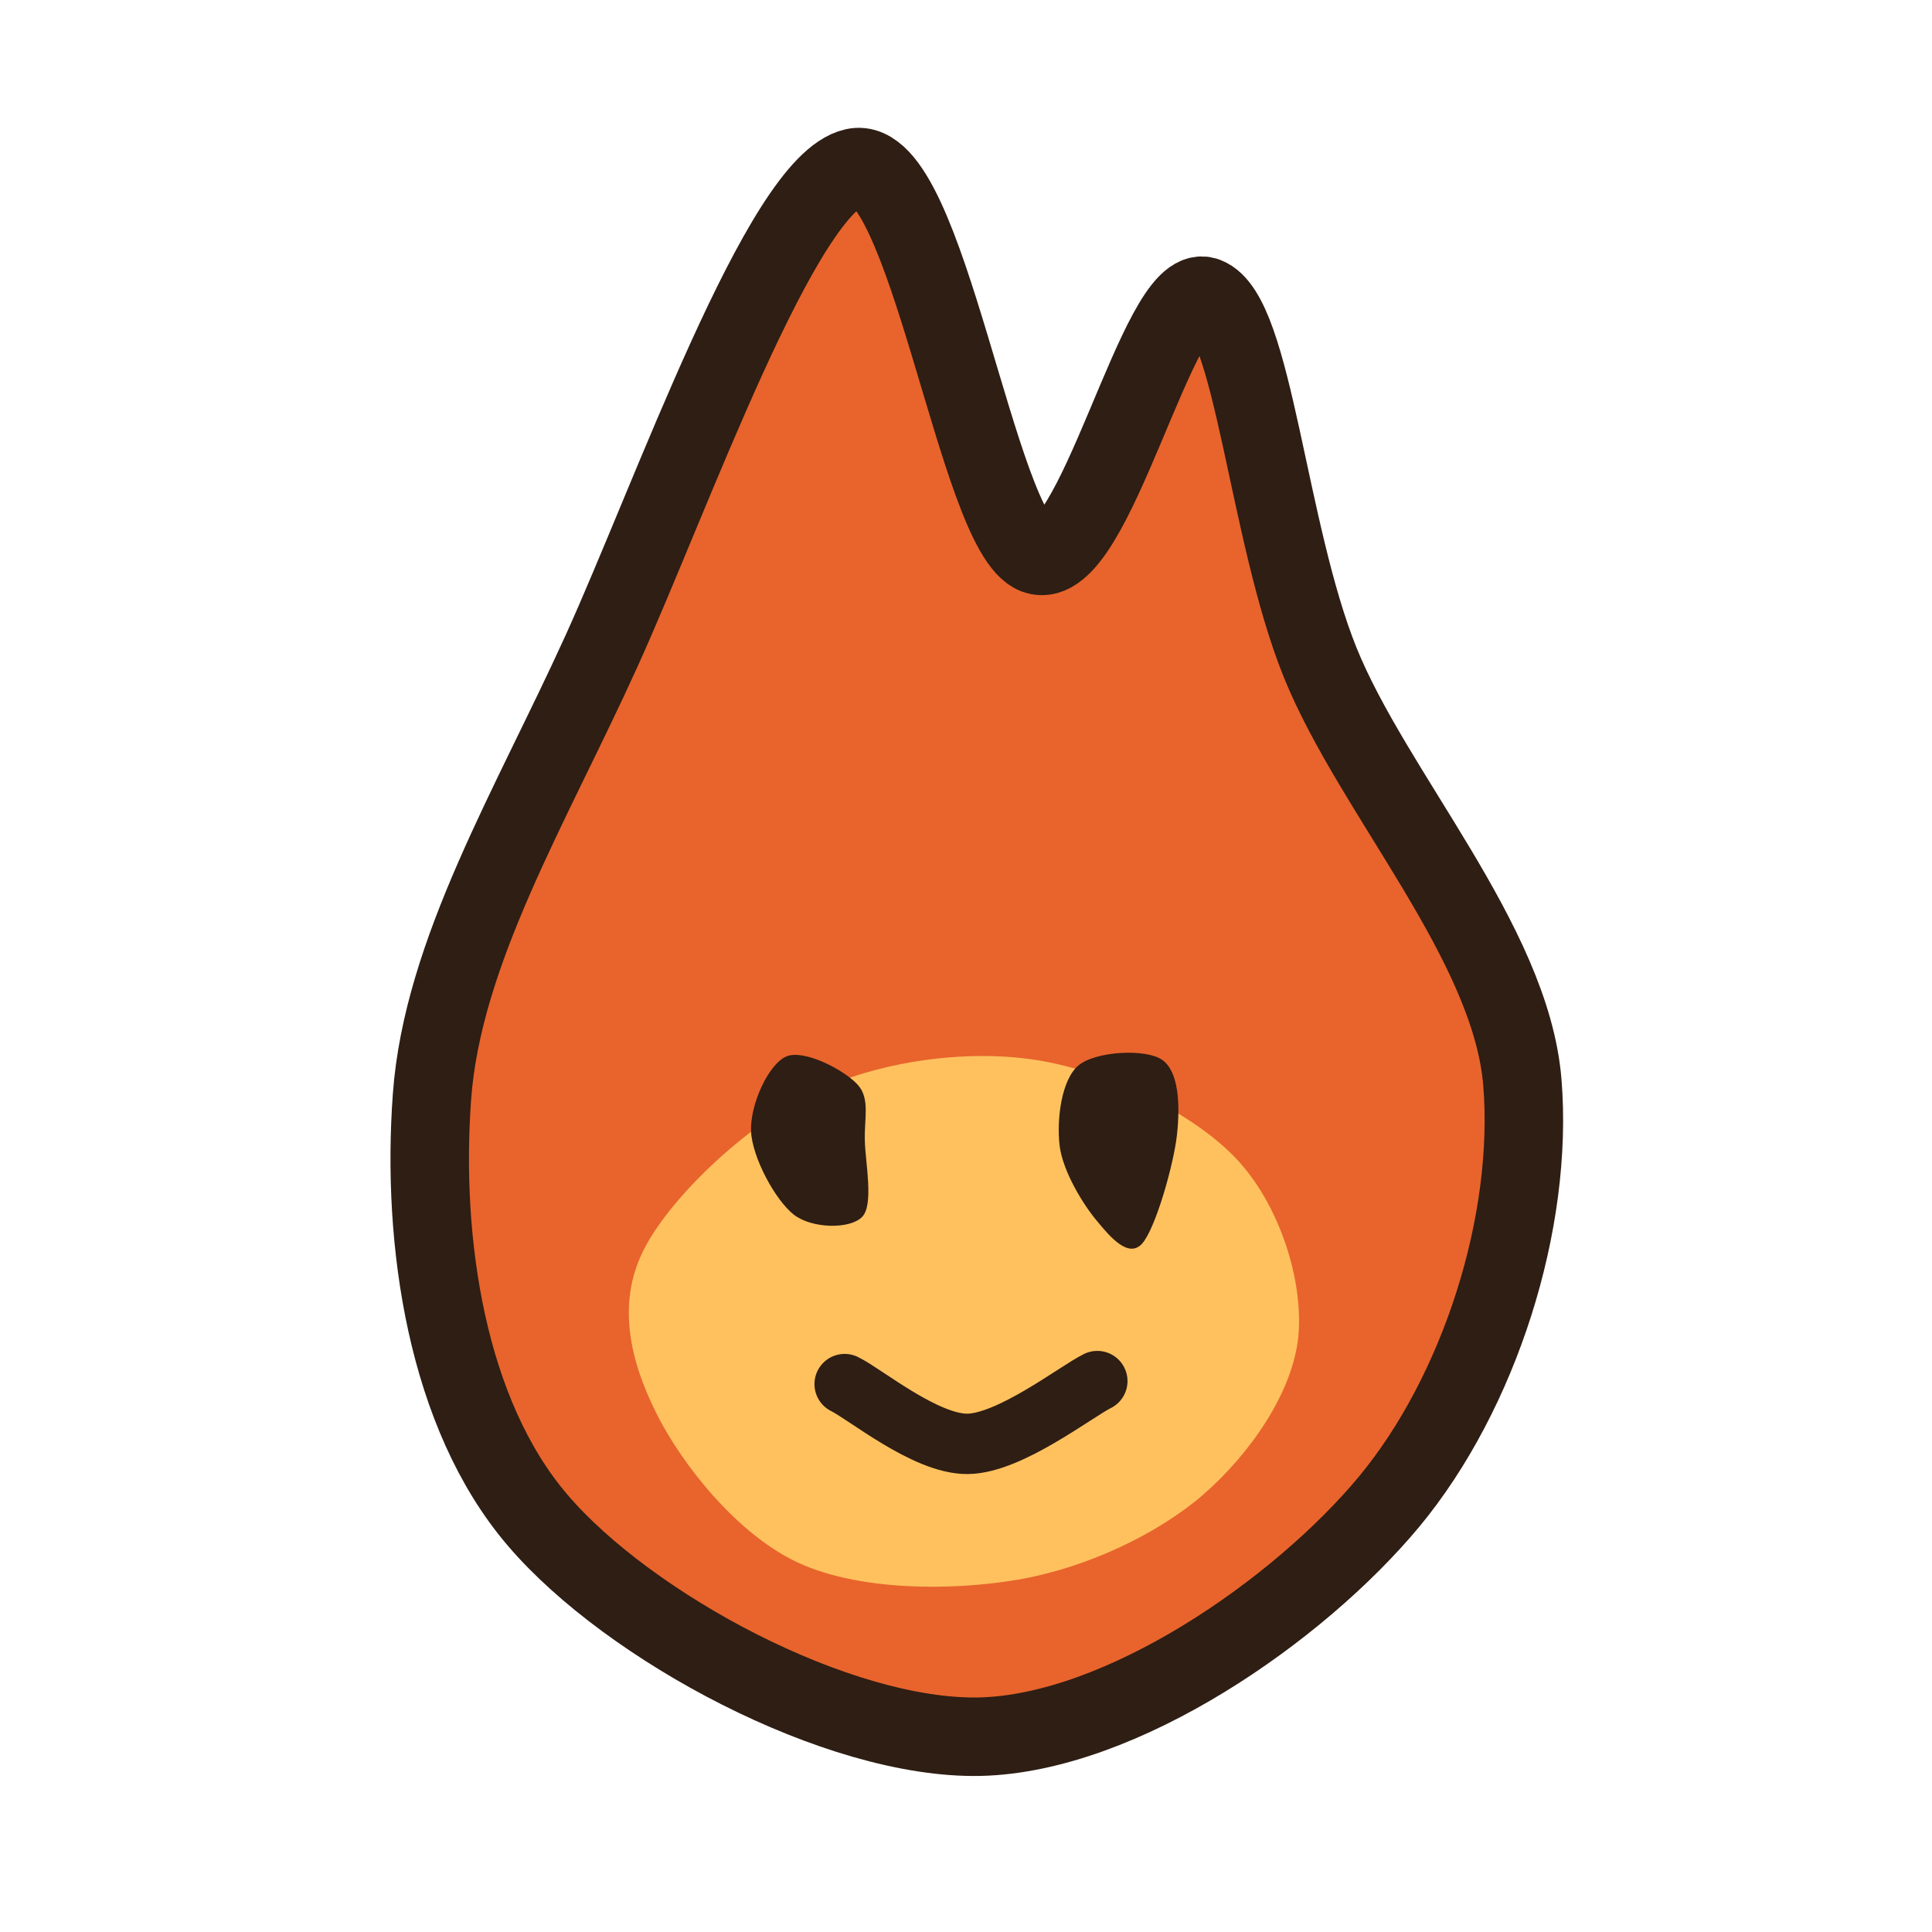
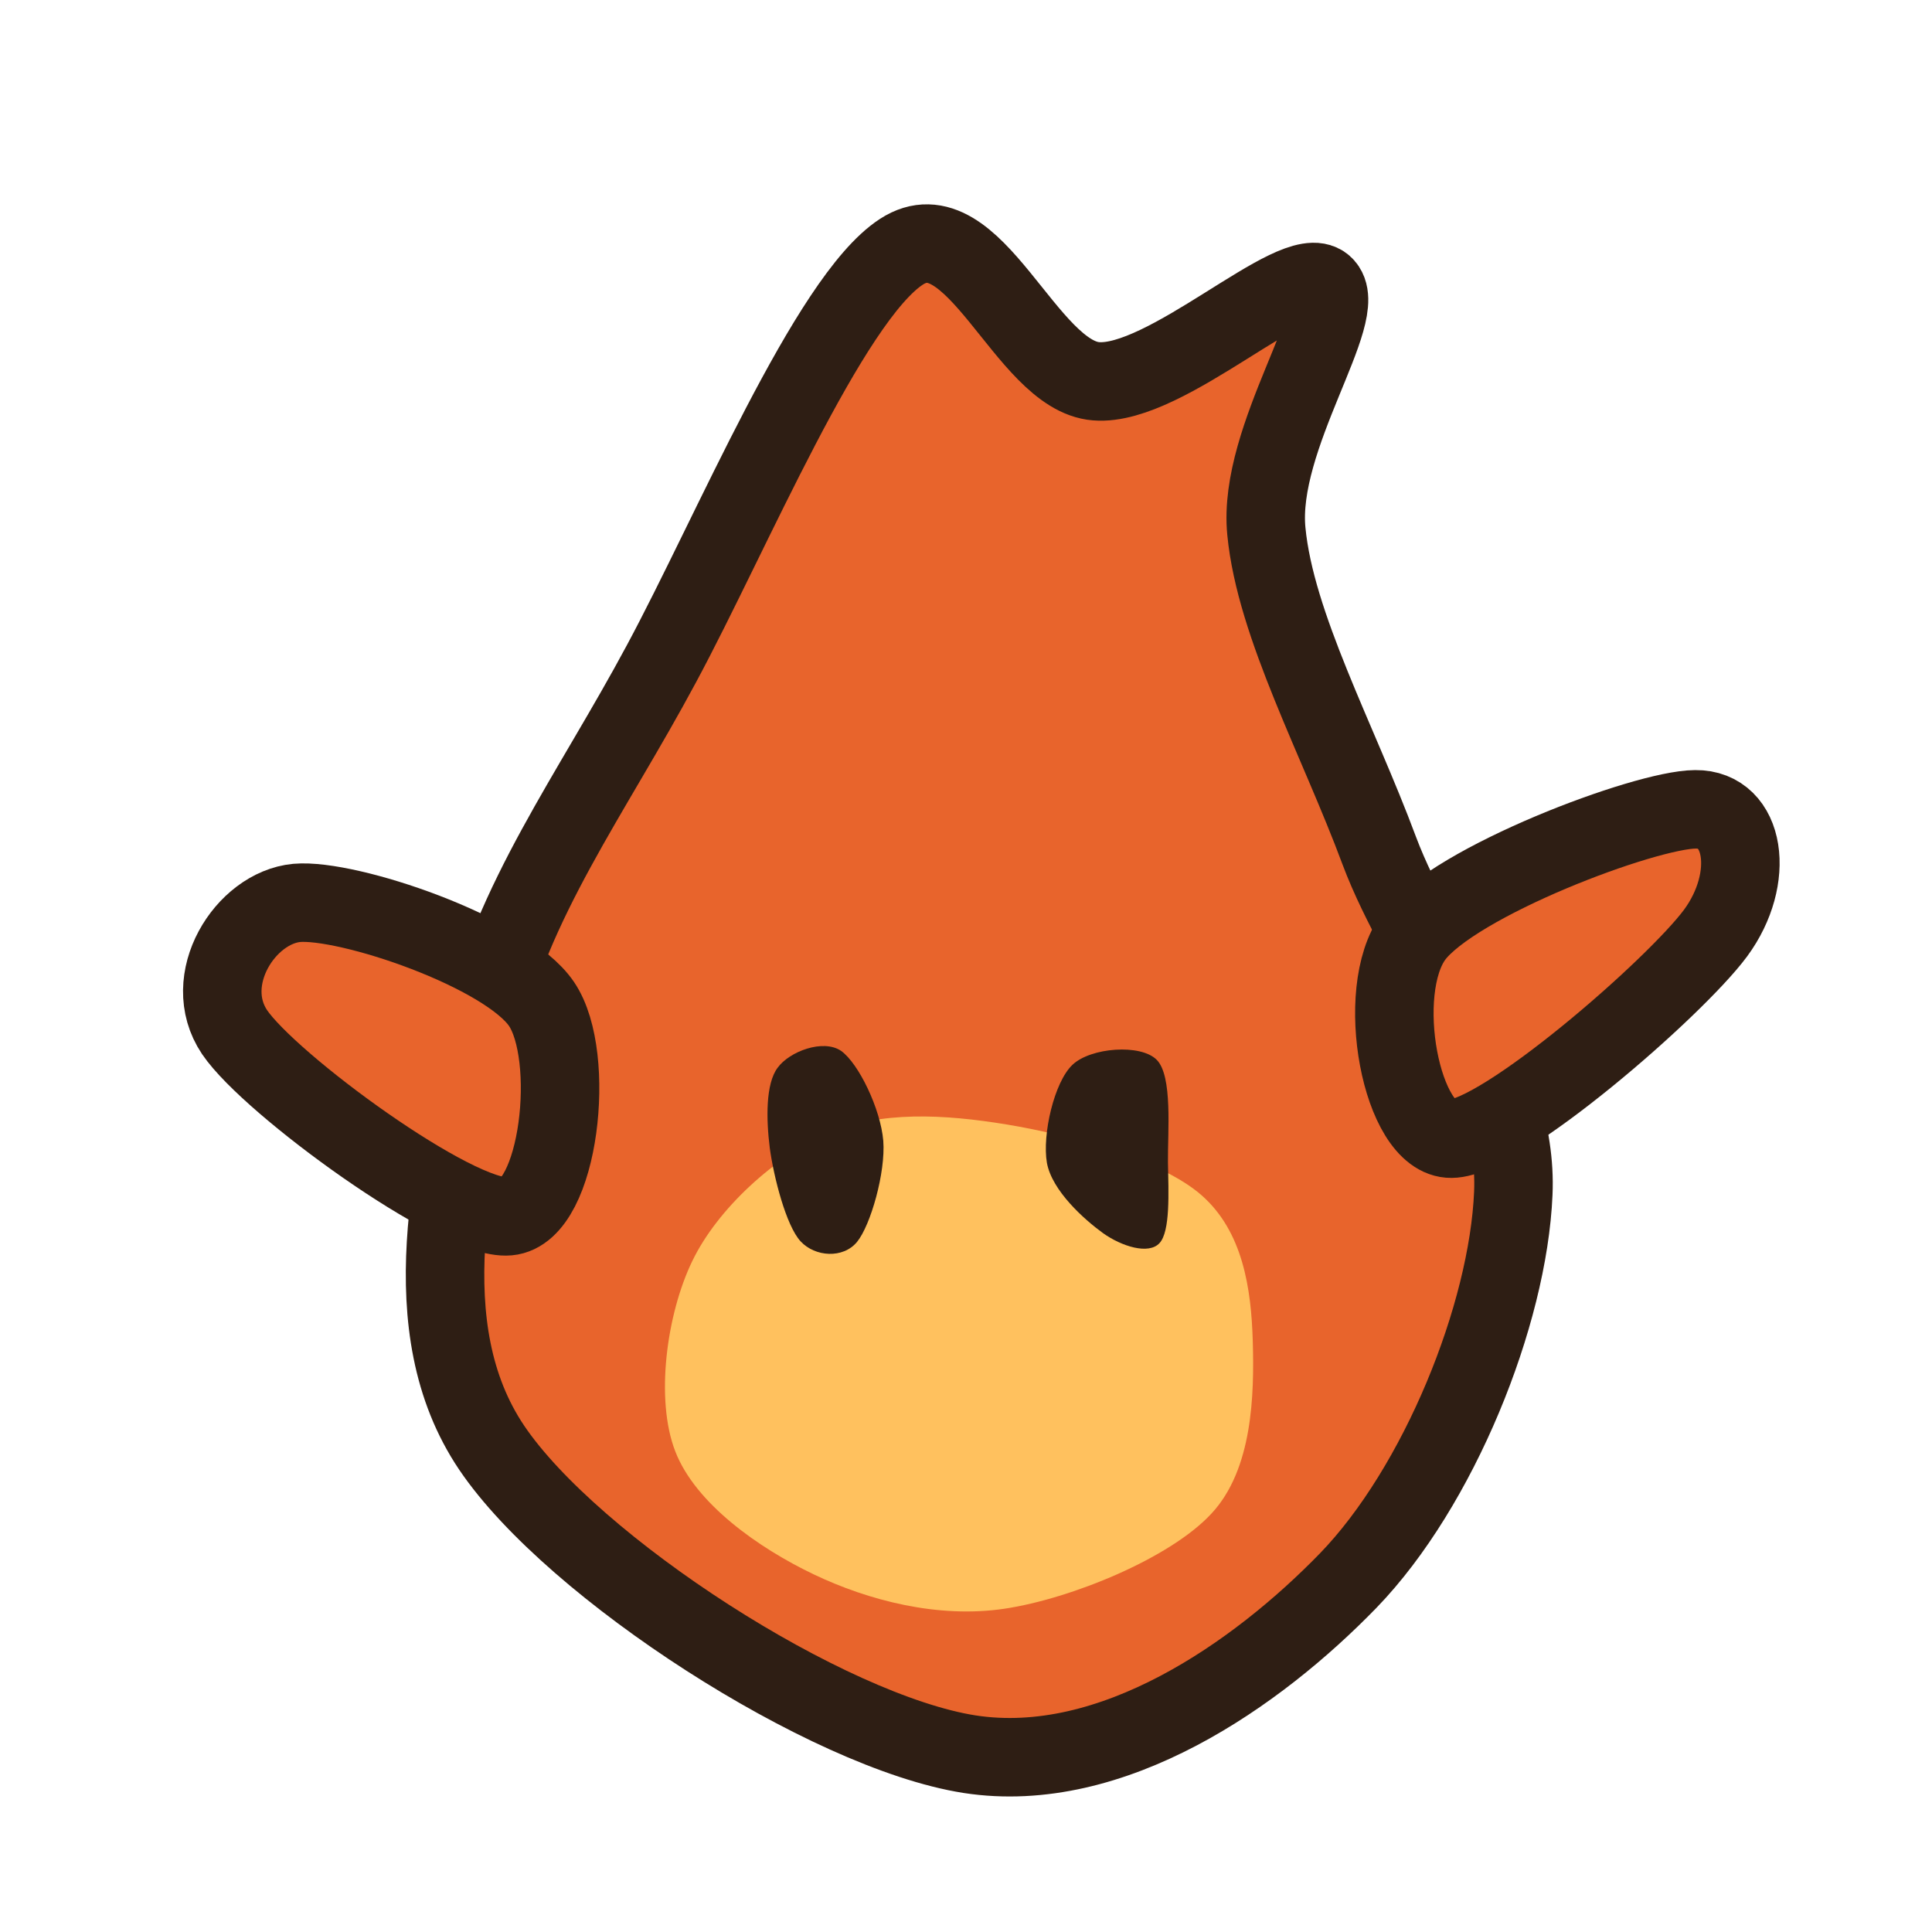
<svg xmlns="http://www.w3.org/2000/svg" width="128" height="128" viewBox="0 0 64 64">
-   <path d="M 32.46 57.53 C 37.16 57.42 43.02 53.35 46.02 49.74 C 49.01 46.13 50.81 40.49 50.43 35.85 C 50.05 31.22 45.48 26.27 43.73 21.94 C 41.98 17.60 41.52 10.41 39.95 9.82 C 38.38 9.23 36.25 19.09 34.31 18.38 C 32.37 17.67 30.70 5.02 28.30 5.55 C 25.90 6.08 22.25 16.45 19.92 21.58 C 17.59 26.71 14.66 31.53 14.31 36.33 C 13.96 41.12 14.79 46.84 17.82 50.37 C 20.84 53.90 27.76 57.63 32.46 57.53 Z" fill="#E8642C" stroke="#2E1E14" stroke-width="2.60" stroke-linejoin="round" stroke-linecap="round" />
-   <path d="M 43.01 44.26 C 42.83 46.12 41.41 48.16 39.86 49.51 C 38.31 50.85 35.94 51.95 33.71 52.33 C 31.47 52.71 28.44 52.69 26.45 51.77 C 24.46 50.86 22.61 48.55 21.75 46.83 C 20.89 45.12 20.43 43.24 21.29 41.47 C 22.15 39.70 24.72 37.28 26.89 36.22 C 29.05 35.16 31.96 34.75 34.30 35.11 C 36.65 35.47 39.48 36.84 40.93 38.36 C 42.38 39.88 43.18 42.40 43.01 44.26 Z" fill="#FFC15E" stroke="#2E1E14" stroke-width="0.00" stroke-linejoin="round" stroke-linecap="round" />
-   <path d="M 28.65 37.81 C 28.67 38.54 28.95 39.91 28.56 40.31 C 28.17 40.72 26.91 40.71 26.30 40.24 C 25.69 39.77 24.92 38.35 24.88 37.48 C 24.84 36.60 25.45 35.26 26.04 35.00 C 26.63 34.74 27.97 35.45 28.40 35.92 C 28.84 36.38 28.62 37.08 28.65 37.81 Z" fill="#2E1E14" stroke="#2E1E14" stroke-width="0.00" stroke-linejoin="round" stroke-linecap="round" />
-   <path d="M 38.99 37.58 C 38.88 38.59 38.27 40.72 37.83 41.20 C 37.39 41.68 36.80 41.01 36.35 40.46 C 35.89 39.92 35.20 38.80 35.10 37.94 C 35.00 37.08 35.16 35.76 35.73 35.29 C 36.30 34.82 37.96 34.73 38.50 35.11 C 39.04 35.49 39.10 36.56 38.99 37.58 Z" fill="#2E1E14" stroke="#2E1E14" stroke-width="0.00" stroke-linejoin="round" stroke-linecap="round" />
-   <path d="M 27.98 45.85 C 28.66 46.18 30.67 47.85 32.06 47.83 C 33.46 47.81 35.64 46.10 36.35 45.75 " fill="none" stroke="#2E1E14" stroke-width="2.00" stroke-linejoin="round" stroke-linecap="round" />
+   <path d="M 32.12 58.11 C 36.85 58.84 41.65 55.46 44.66 52.36 C 47.66 49.26 49.96 43.56 50.13 39.53 C 50.31 35.50 47.06 31.83 45.69 28.18 C 44.33 24.52 42.25 20.72 41.95 17.60 C 41.64 14.48 44.79 10.28 43.85 9.45 C 42.91 8.62 38.64 12.82 36.31 12.63 C 33.97 12.45 32.26 6.78 29.86 8.34 C 27.46 9.90 24.23 17.68 21.91 21.99 C 19.60 26.30 16.92 29.87 15.98 34.20 C 15.04 38.53 13.60 43.97 16.29 47.96 C 18.98 51.94 27.39 57.37 32.12 58.11 Z" fill="#E8642C" stroke="#2E1E14" stroke-width="2.60" stroke-linejoin="round" stroke-linecap="round" />
+   <path d="M 16.84 40.29 C 15.14 40.45 8.94 35.92 7.77 34.19 C 6.61 32.46 8.13 30.07 9.83 29.91 C 11.52 29.76 16.77 31.53 17.94 33.26 C 19.11 34.99 18.53 40.14 16.84 40.29 Z" fill="#E8642C" stroke="#2E1E14" stroke-width="2.60" stroke-linejoin="round" stroke-linecap="round" />
+   <path d="M 48.08 37.72 C 49.75 37.71 55.48 32.73 56.83 30.91 C 58.17 29.09 57.82 26.79 56.16 26.81 C 54.49 26.82 48.18 29.20 46.83 31.02 C 45.49 32.84 46.42 37.74 48.08 37.72 Z" fill="#E8642C" stroke="#2E1E14" stroke-width="2.60" stroke-linejoin="round" stroke-linecap="round" />
+   <path d="M 41.50 44.44 C 41.55 46.19 41.50 48.67 40.13 50.14 C 38.76 51.62 35.48 52.96 33.28 53.29 C 31.08 53.62 28.77 53.02 26.95 52.15 C 25.13 51.28 23.04 49.81 22.37 48.08 C 21.70 46.36 22.08 43.54 22.93 41.78 C 23.77 40.03 25.69 38.30 27.42 37.55 C 29.16 36.79 31.28 36.91 33.35 37.25 C 35.41 37.59 38.45 38.40 39.81 39.60 C 41.17 40.80 41.45 42.68 41.50 44.44 Z" fill="#FFC15E" stroke="#2E1E14" stroke-width="0.00" stroke-linejoin="round" stroke-linecap="round" />
+   <path d="M 29.26 37.79 C 29.34 38.84 28.84 40.59 28.39 41.14 C 27.93 41.70 27.00 41.64 26.52 41.12 C 26.04 40.60 25.63 38.99 25.50 38.03 C 25.38 37.07 25.36 35.90 25.76 35.37 C 26.15 34.83 27.27 34.41 27.86 34.81 C 28.44 35.22 29.17 36.73 29.26 37.79 Z" fill="#2E1E14" stroke="#2E1E14" stroke-width="0.00" stroke-linejoin="round" stroke-linecap="round" />
+   <path d="M 38.69 38.50 C 38.71 39.51 38.77 40.79 38.41 41.18 C 38.05 41.57 37.16 41.29 36.54 40.85 C 35.92 40.40 34.85 39.45 34.68 38.52 C 34.52 37.59 34.92 35.84 35.53 35.27 C 36.13 34.70 37.79 34.57 38.32 35.11 C 38.85 35.65 38.68 37.49 38.69 38.50 Z" fill="#2E1E14" stroke="#2E1E14" stroke-width="0.00" stroke-linejoin="round" stroke-linecap="round" />
</svg>
